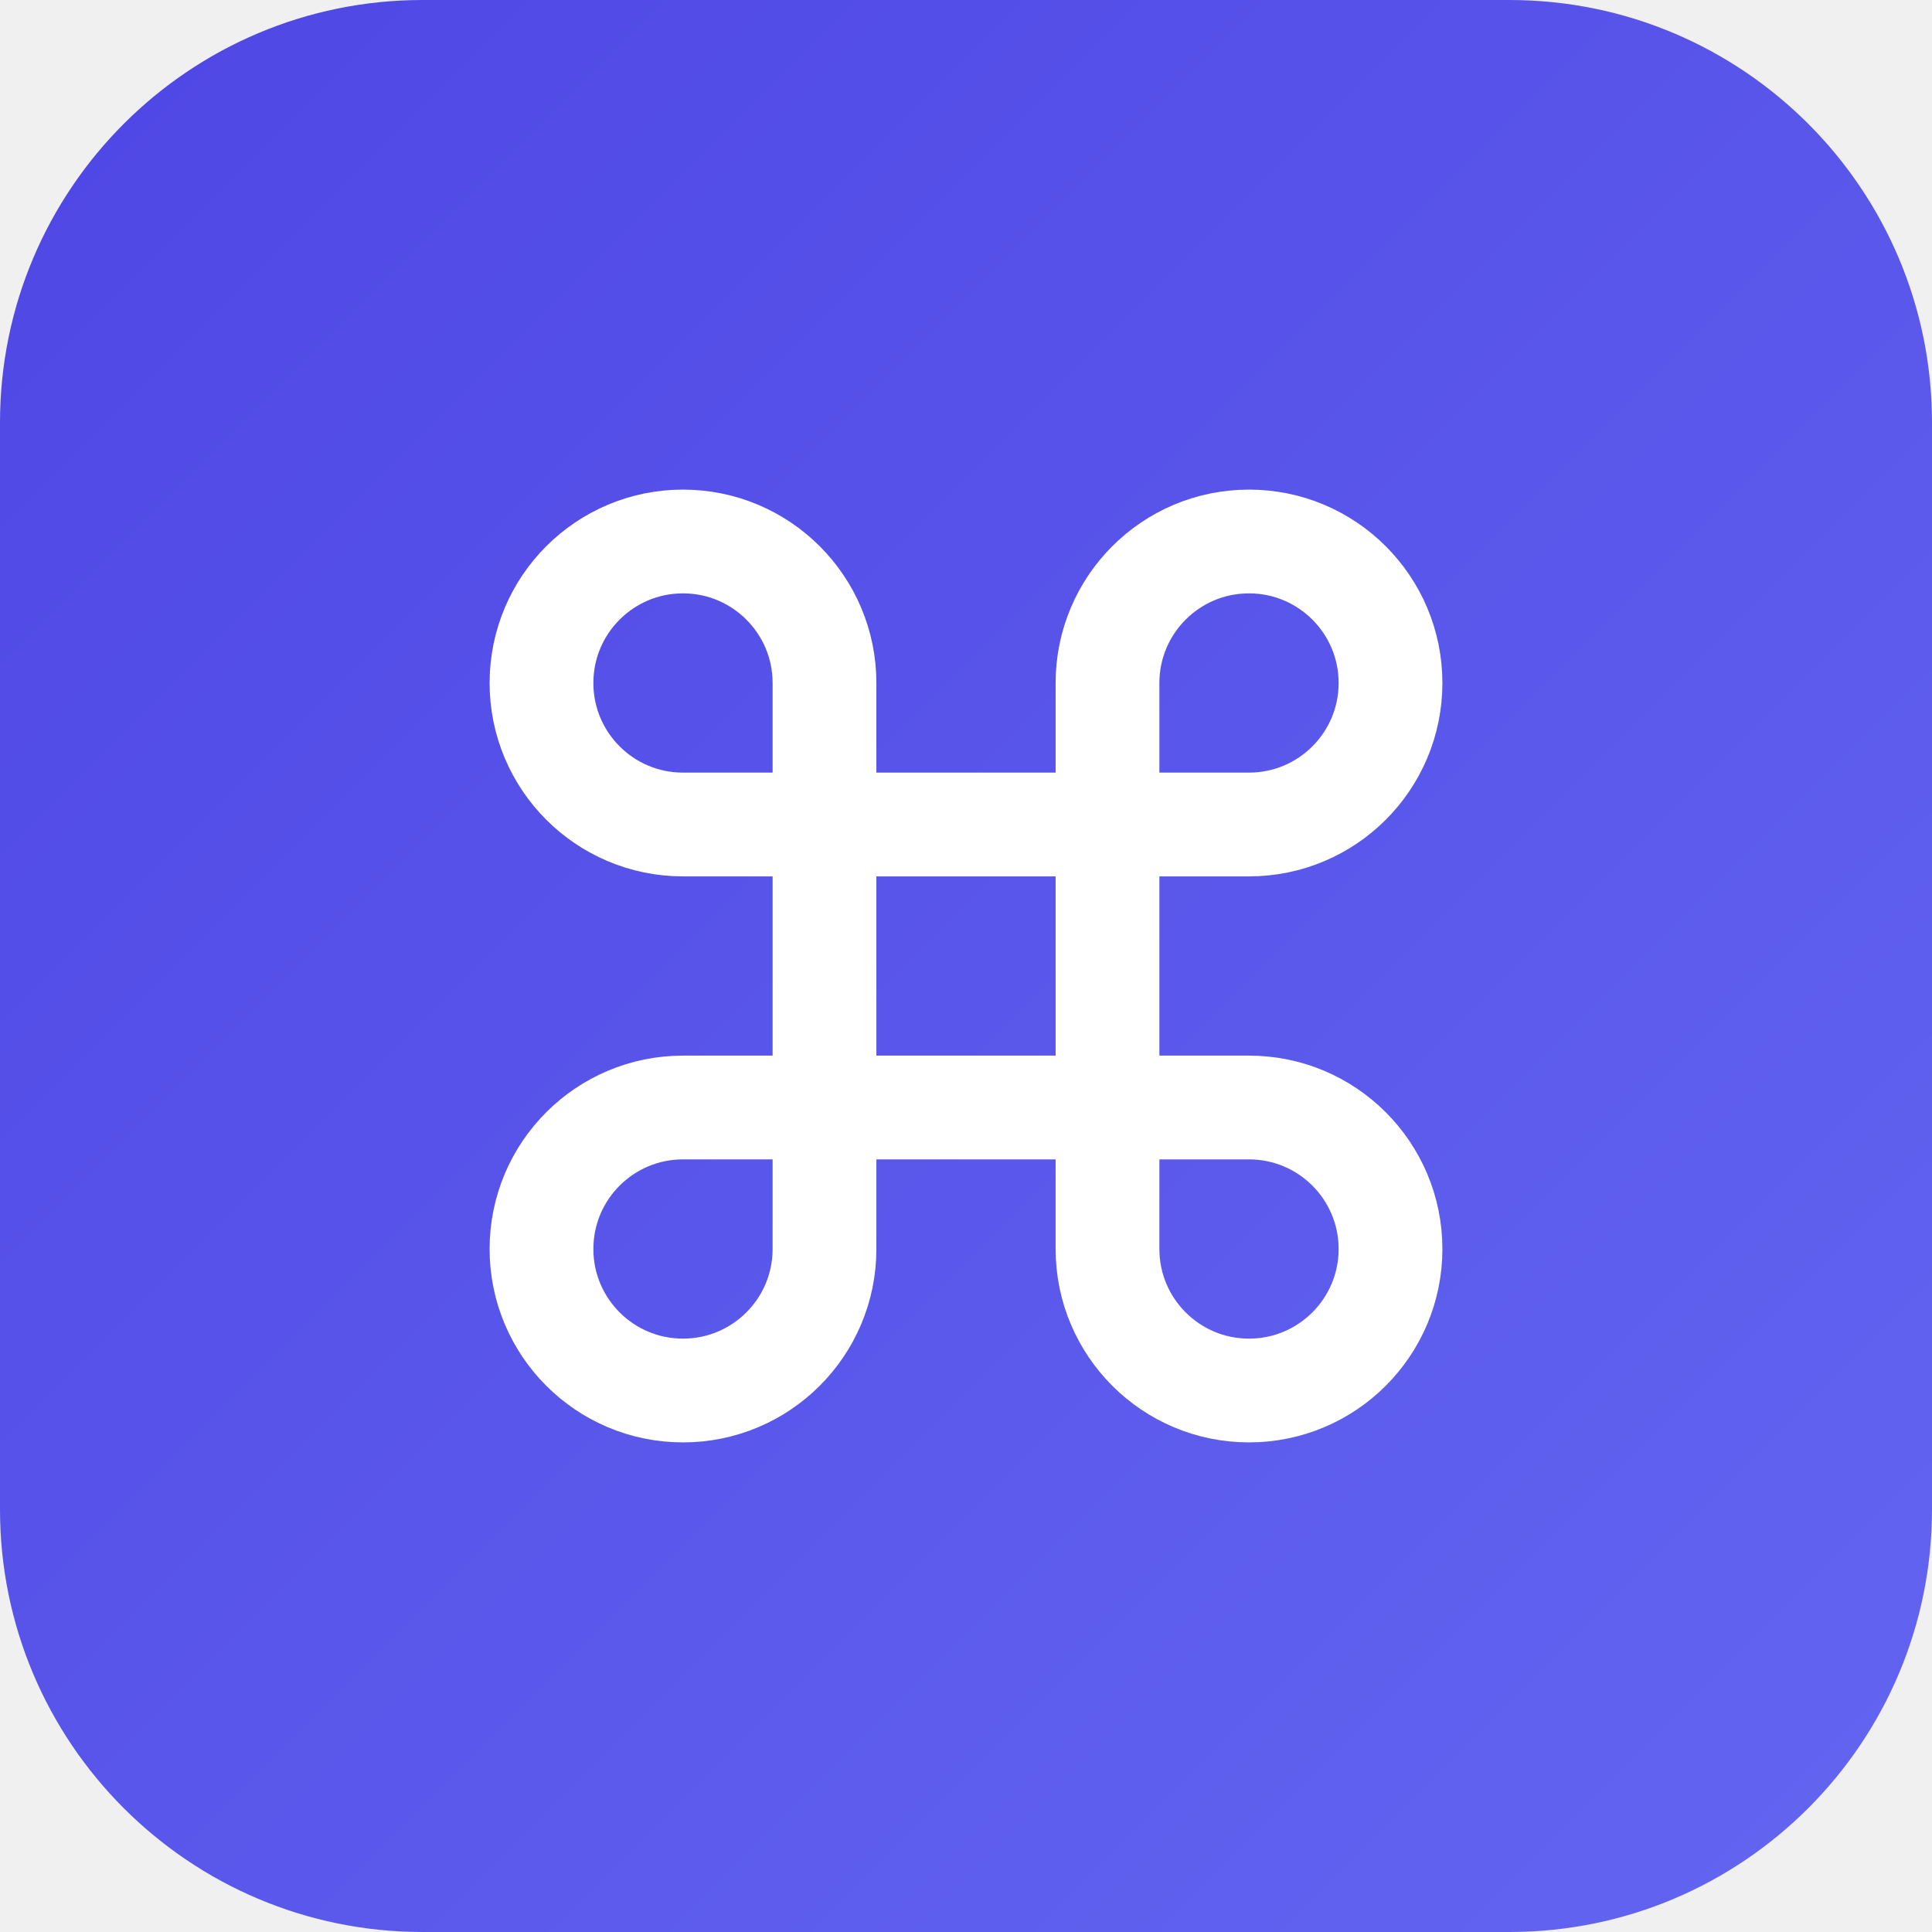
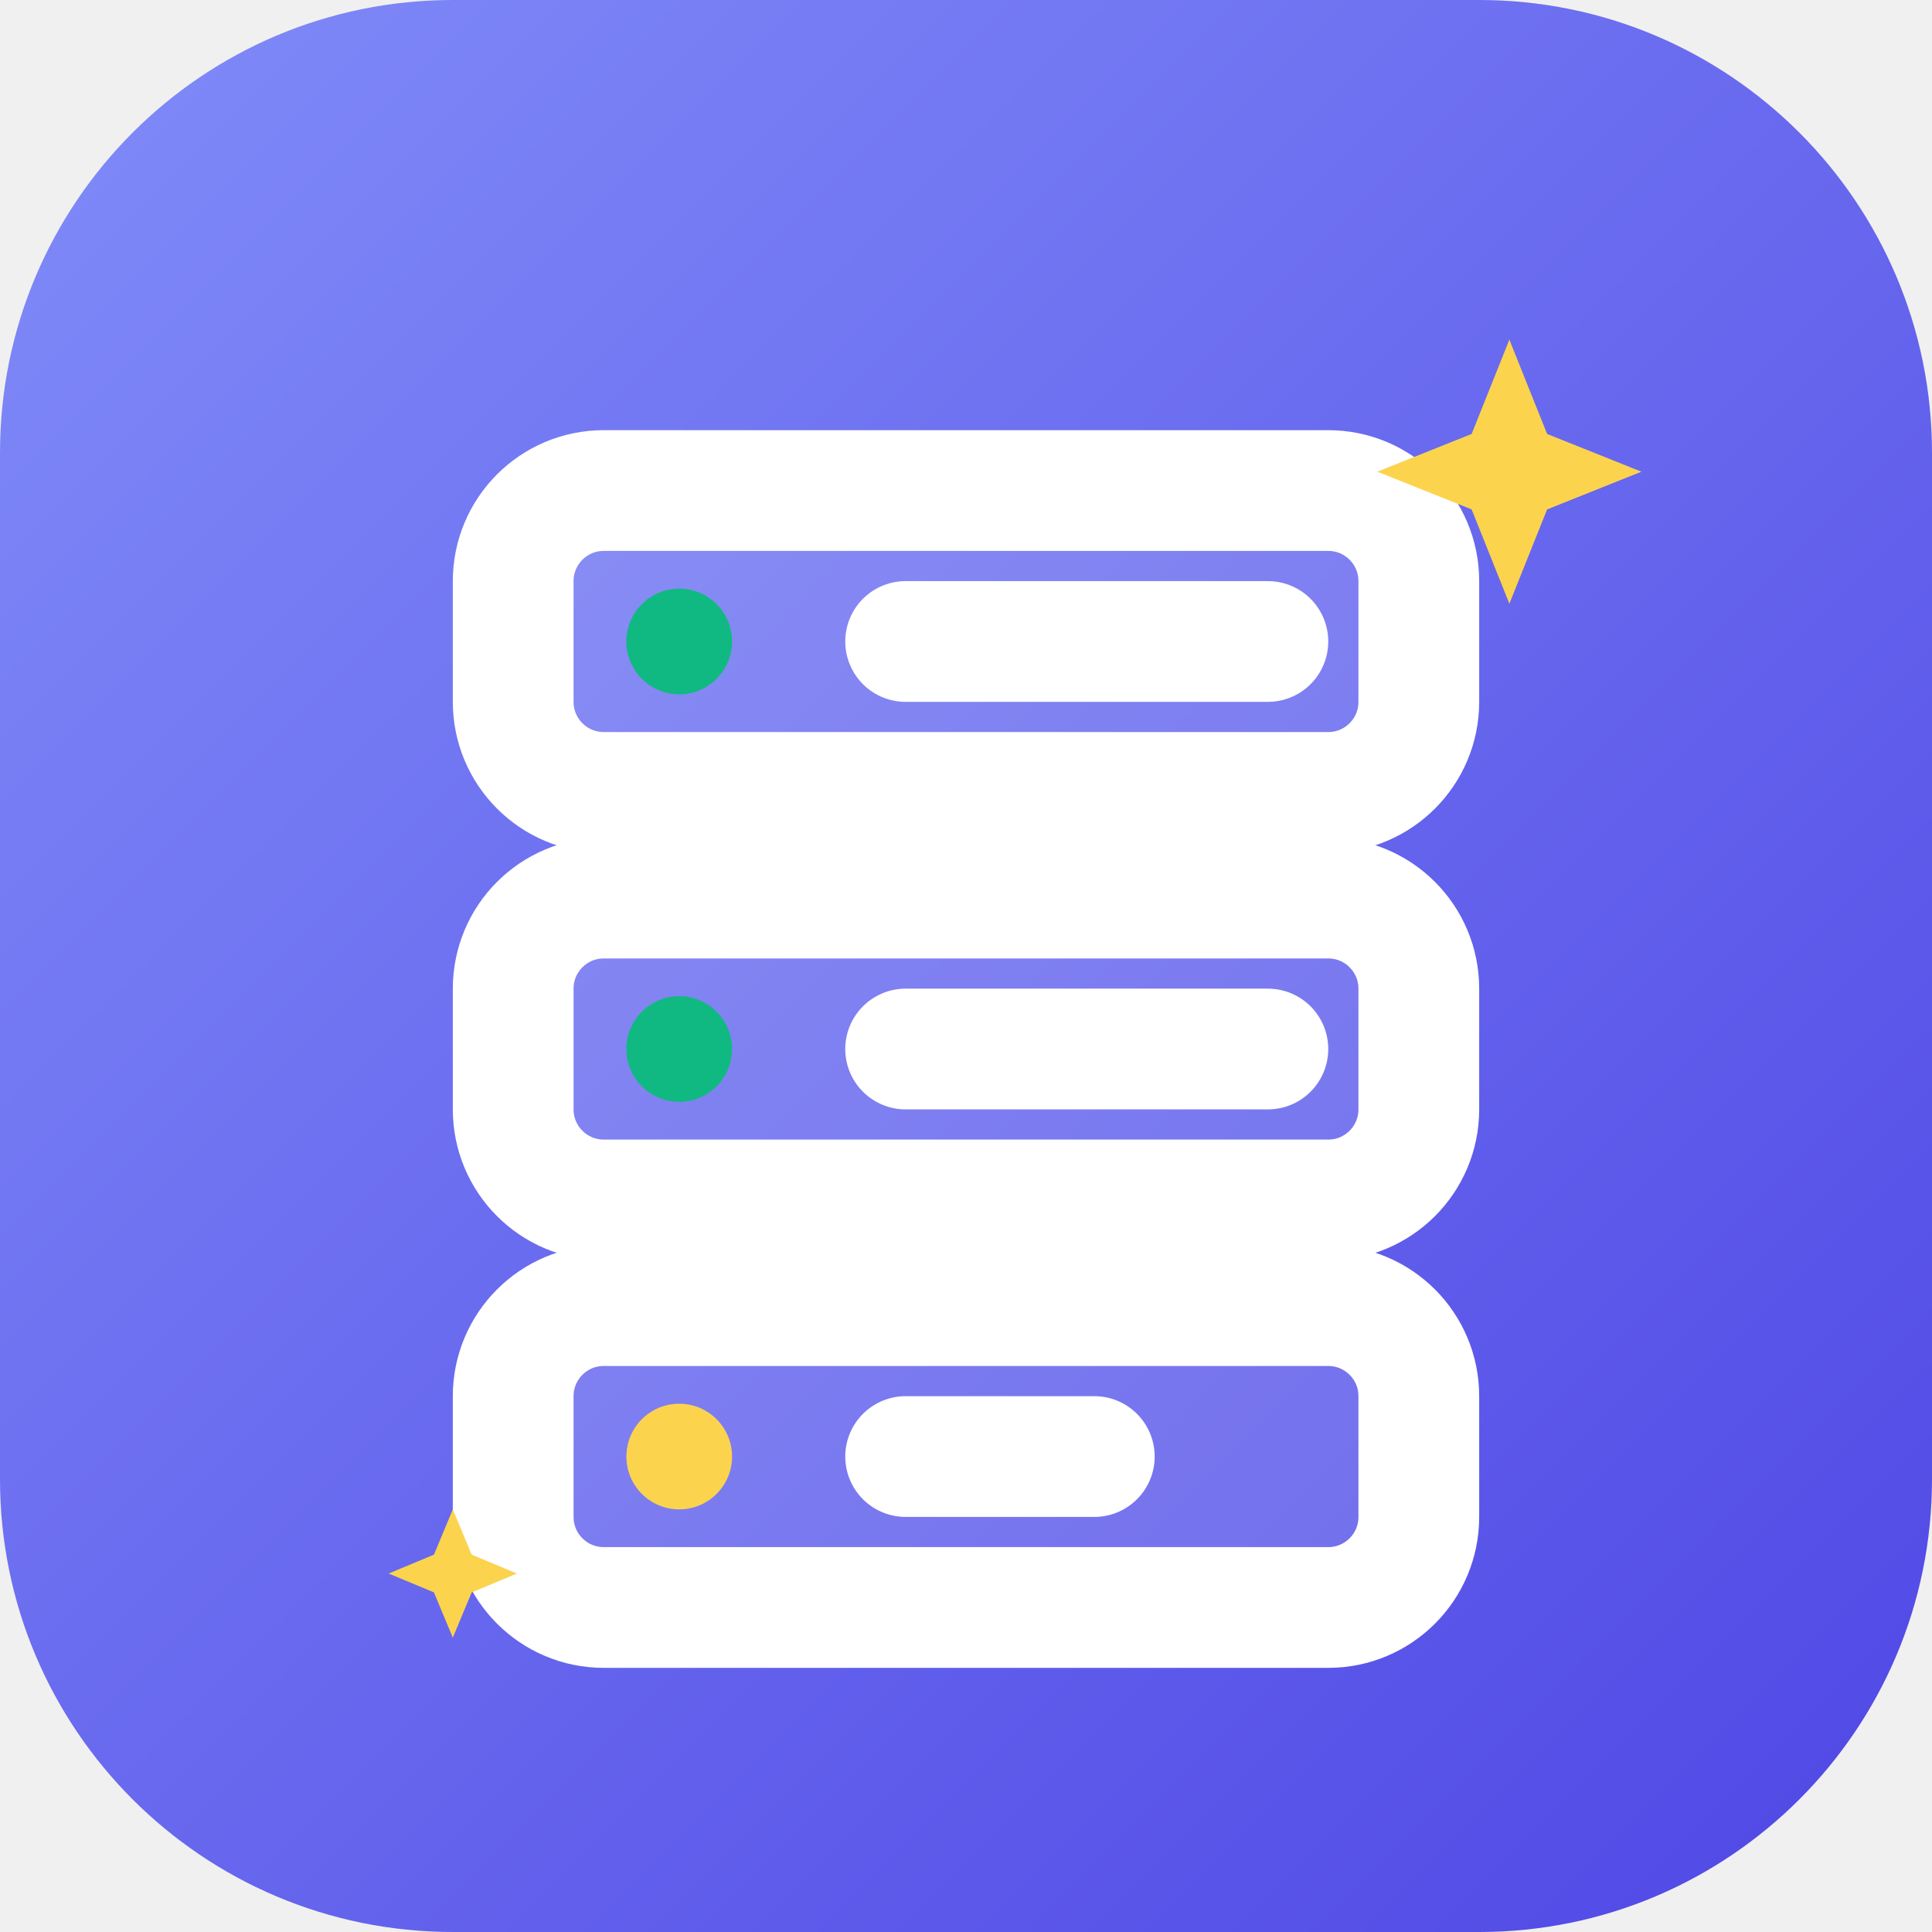
<svg xmlns="http://www.w3.org/2000/svg" viewBox="0 0 512 512">
  <defs>
-     <linearGradient id="grad" x1="0%" y1="0%" x2="100%" y2="100%">
-       <stop offset="0%" style="stop-color:#4f46e5;stop-opacity:1" />
-       <stop offset="100%" style="stop-color:#6366f1;stop-opacity:1" />
+     <linearGradient id="primaryGrad" x1="0%" y1="0%" x2="100%" y2="100%">
+       <stop offset="0%" stop-color="#818CF8" />
+       <stop offset="100%" stop-color="#4F46E5" />
    </linearGradient>
  </defs>
-   <rect width="512" height="512" rx="112" fill="url(#grad)" />
-   <g transform="translate(106, 106) scale(12.5)">
-     <path fill="none" stroke="#ffffff" stroke-width="2.2" stroke-linecap="round" stroke-linejoin="round" d="M18 3a3 3 0 0 0-3 3v12a3 3 0 0 0 3 3 3 3 0 0 0 3-3 3 3 0 0 0-3-3H6a3 3 0 0 0-3 3 3 3 0 0 0 3 3 3 3 0 0 0 3-3V6a3 3 0 0 0-3-3 3 3 0 0 0-3 3 3 3 0 0 0 3 3h12a3 3 0 0 0 3-3 3 3 0 0 0-3-3z" />
+   <rect width="512" height="512" rx="120" fill="url(#primaryGrad)" />
+   <g transform="translate(100, 106)" fill="none" stroke="#FFFFFF" stroke-width="32" stroke-linecap="round" stroke-linejoin="round">
+     <rect x="36" y="24" width="240" height="80" rx="24" fill="rgba(255,255,255,0.15)" />
+     <rect x="36" y="132" width="240" height="80" rx="24" fill="rgba(255,255,255,0.15)" />
+     <rect x="36" y="240" width="240" height="80" rx="24" fill="rgba(255,255,255,0.15)" />
+     <circle cx="80" cy="64" r="14" fill="#10B981" stroke="none" />
+     <circle cx="80" cy="172" r="14" fill="#10B981" stroke="none" />
+     <circle cx="80" cy="280" r="14" fill="#FCD34D" stroke="none" />
+     <line x1="140" y1="64" x2="236" y2="64" />
+     <line x1="140" y1="172" x2="236" y2="172" />
+     <line x1="140" y1="280" x2="190" y2="280" />
  </g>
+   <path d="M400 90 L410 115 L435 125 L410 135 L400 160 L390 135 L365 125 L390 115 Z" fill="#FCD34D" />
+   <path d="M120 400 L125 412 L137 417 L125 422 L120 434 L115 422 L103 417 L115 412 Z" fill="#FCD34D" />
</svg>
